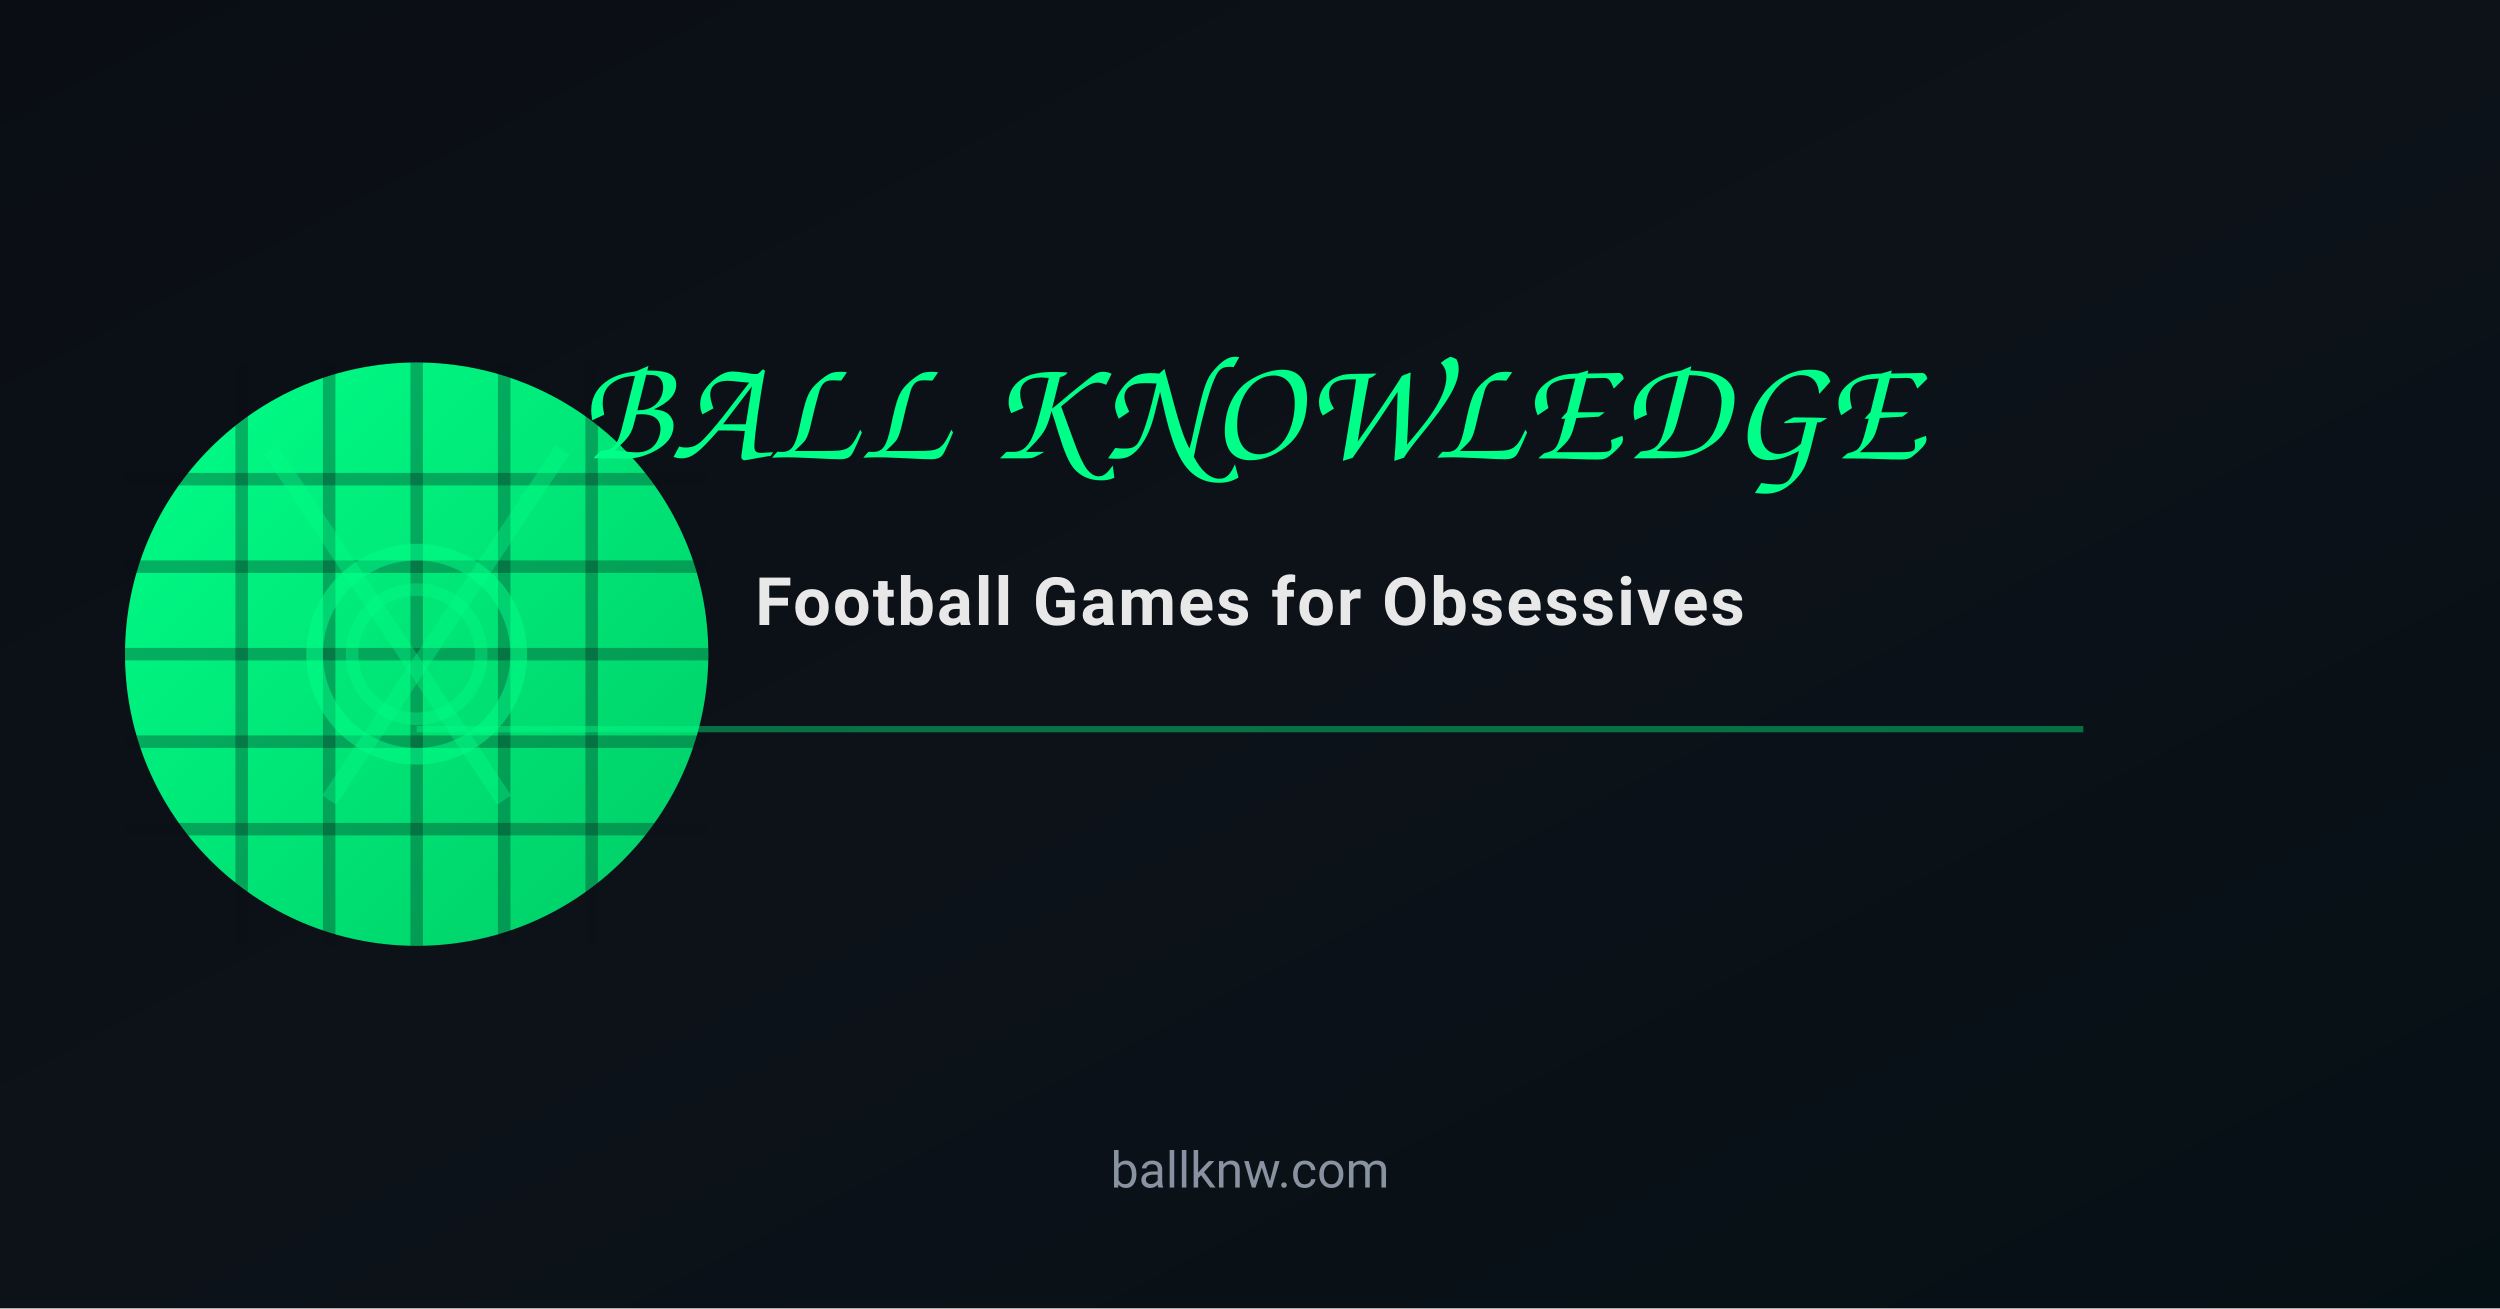
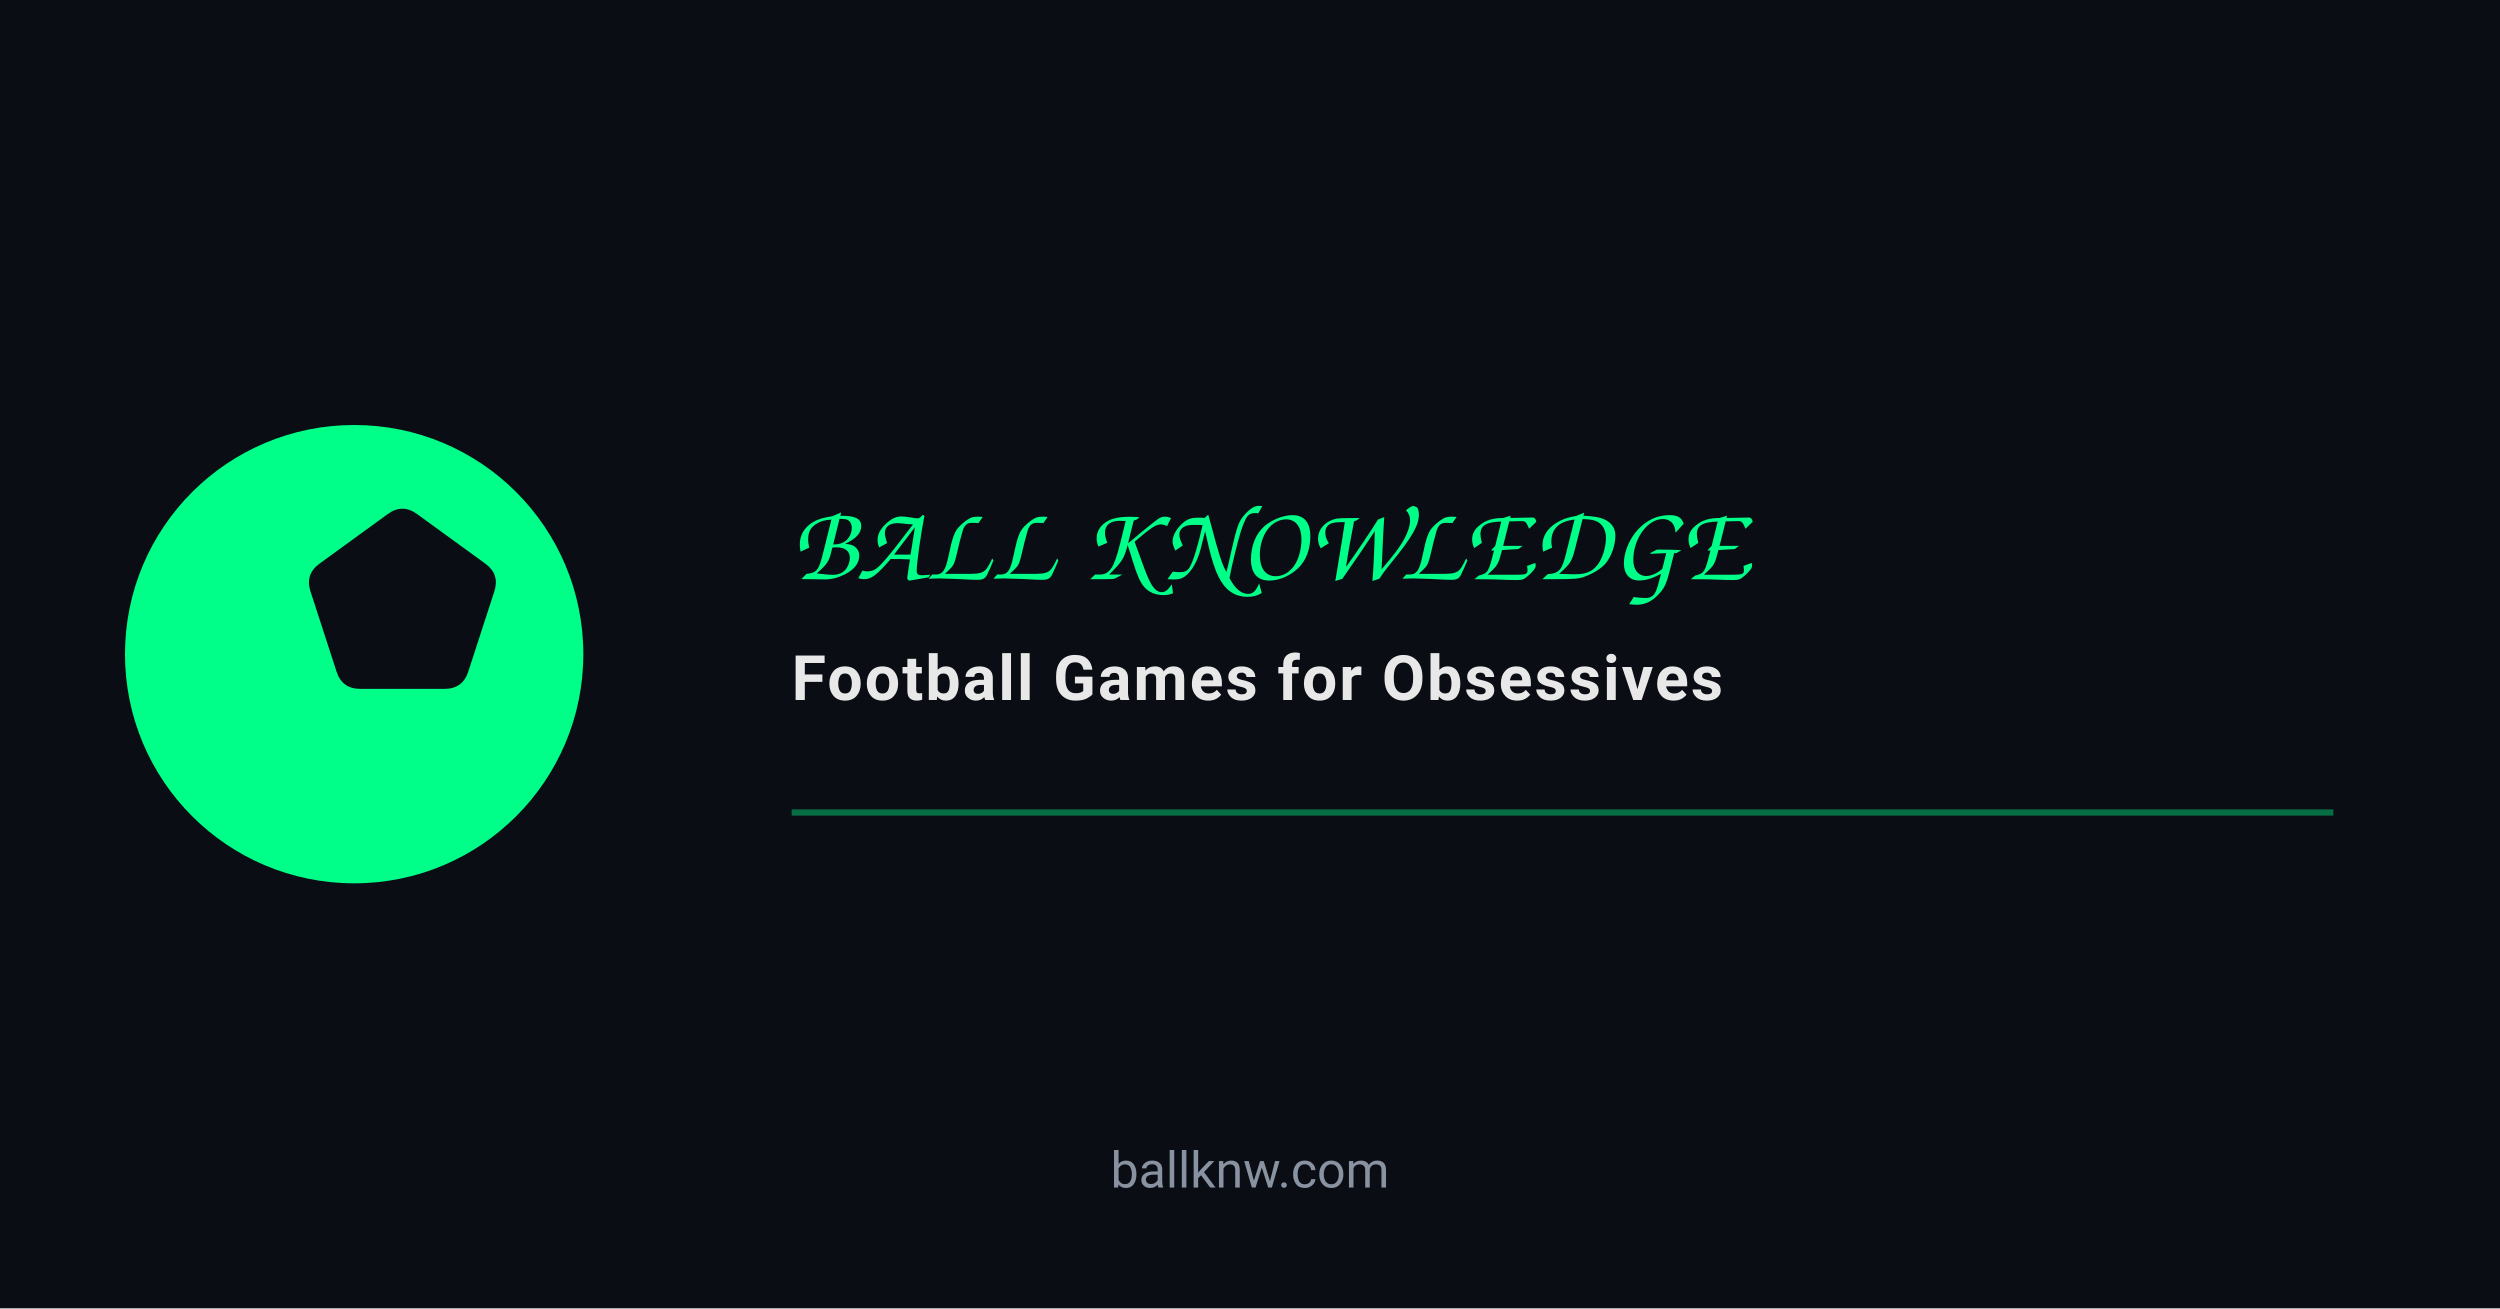
<svg xmlns="http://www.w3.org/2000/svg" viewBox="0 0 1200 628">
-   <defs>
-     <linearGradient id="ogBg" x1="0%" y1="0%" x2="100%" y2="100%">
-       <stop offset="0%" style="stop-color:#0a0e14;stop-opacity:1" />
-       <stop offset="50%" style="stop-color:#0d1219;stop-opacity:1" />
-       <stop offset="100%" style="stop-color:#051015;stop-opacity:1" />
-     </linearGradient>
-     <linearGradient id="ogBall" x1="0%" y1="0%" x2="100%" y2="100%">
-       <stop offset="0%" style="stop-color:#00ff88;stop-opacity:1" />
-       <stop offset="100%" style="stop-color:#00cc66;stop-opacity:1" />
-     </linearGradient>
-   </defs>
-   <rect width="1200" height="628" fill="url(#ogBg)" />
-   <g transform="translate(200, 314)">
-     <circle cx="0" cy="0" r="140" fill="url(#ogBall)" stroke="none" />
-     <line x1="-140" y1="-84" x2="140" y2="-84" stroke="#0a0e14" stroke-width="6" opacity="0.3" />
-     <line x1="-140" y1="-42" x2="140" y2="-42" stroke="#0a0e14" stroke-width="6" opacity="0.3" />
-     <line x1="-140" y1="0" x2="140" y2="0" stroke="#0a0e14" stroke-width="6" opacity="0.3" />
-     <line x1="-140" y1="42" x2="140" y2="42" stroke="#0a0e14" stroke-width="6" opacity="0.3" />
-     <line x1="-140" y1="84" x2="140" y2="84" stroke="#0a0e14" stroke-width="6" opacity="0.3" />
-     <line x1="-84" y1="-140" x2="-84" y2="140" stroke="#0a0e14" stroke-width="6" opacity="0.3" />
-     <line x1="-42" y1="-140" x2="-42" y2="140" stroke="#0a0e14" stroke-width="6" opacity="0.3" />
-     <line x1="0" y1="-140" x2="0" y2="140" stroke="#0a0e14" stroke-width="6" opacity="0.3" />
-     <line x1="42" y1="-140" x2="42" y2="140" stroke="#0a0e14" stroke-width="6" opacity="0.3" />
-     <line x1="84" y1="-140" x2="84" y2="140" stroke="#0a0e14" stroke-width="6" opacity="0.3" />
-     <line x1="-70" y1="-98" x2="42" y2="70" stroke="#00ff88" stroke-width="8" opacity="0.35" />
-     <line x1="70" y1="-98" x2="-42" y2="70" stroke="#00ff88" stroke-width="8" opacity="0.35" />
-     <circle cx="0" cy="0" r="49" fill="none" stroke="#00ff88" stroke-width="8" opacity="0.5" />
-     <circle cx="0" cy="0" r="31" fill="none" stroke="#00ff88" stroke-width="6" opacity="0.35" />
-   </g>
-   <text x="600" y="220" text-anchor="middle" font-family="'Press Start 2P', cursive" font-weight="400" font-size="72" fill="#00ff88" letter-spacing="2">BALL KNOWLEDGE</text>
-   <text x="600" y="300" text-anchor="middle" font-family="-apple-system, BlinkMacSystemFont, 'Segoe UI', Roboto, sans-serif" font-weight="600" font-size="32" fill="#e8e8e8" letter-spacing="1">Football Games for Obsessives</text>
+   <rect width="1200" height="628" fill="#0a0e14" />
+   <path fill-rule="evenodd" fill="#00ff88" d="     M 60.000 314.000 A 110.000 110.000 0 1 0 280.000 314.000 A 110.000 110.000 0 1 0 60.000 314.000 Z     M 186.132 246.736 Q 193.158 241.632 200.184 246.736 L 232.934 270.531 Q 239.960 275.635 237.276 283.894 L 224.767 322.395 Q 222.083 330.654 213.399 330.654 L 172.917 330.654 Q 164.233 330.654 161.549 322.395 L 149.039 283.894 Q 146.356 275.635 153.382 270.531 Z   " />
+   <text x="380" y="278" text-anchor="start" font-family="'Press Start 2P', cursive" font-weight="400" font-size="52" fill="#00ff88" letter-spacing="1">BALL KNOWLEDGE</text>
+   <text x="380" y="336" text-anchor="start" font-family="-apple-system, BlinkMacSystemFont, 'Segoe UI', Roboto, sans-serif" font-weight="600" font-size="30" fill="#e8e8e8" letter-spacing="1">Football Games for Obsessives</text>
  <text x="600" y="570" text-anchor="middle" font-family="-apple-system, BlinkMacSystemFont, 'Segoe UI', Roboto, sans-serif" font-weight="400" font-size="24" fill="#8892a0">ballknw.com</text>
-   <line x1="200" y1="350" x2="1000" y2="350" stroke="#00ff88" stroke-width="3" opacity="0.4" />
+   <line x1="380" y1="390" x2="1120" y2="390" stroke="#00ff88" stroke-width="3" opacity="0.4" />
</svg>
